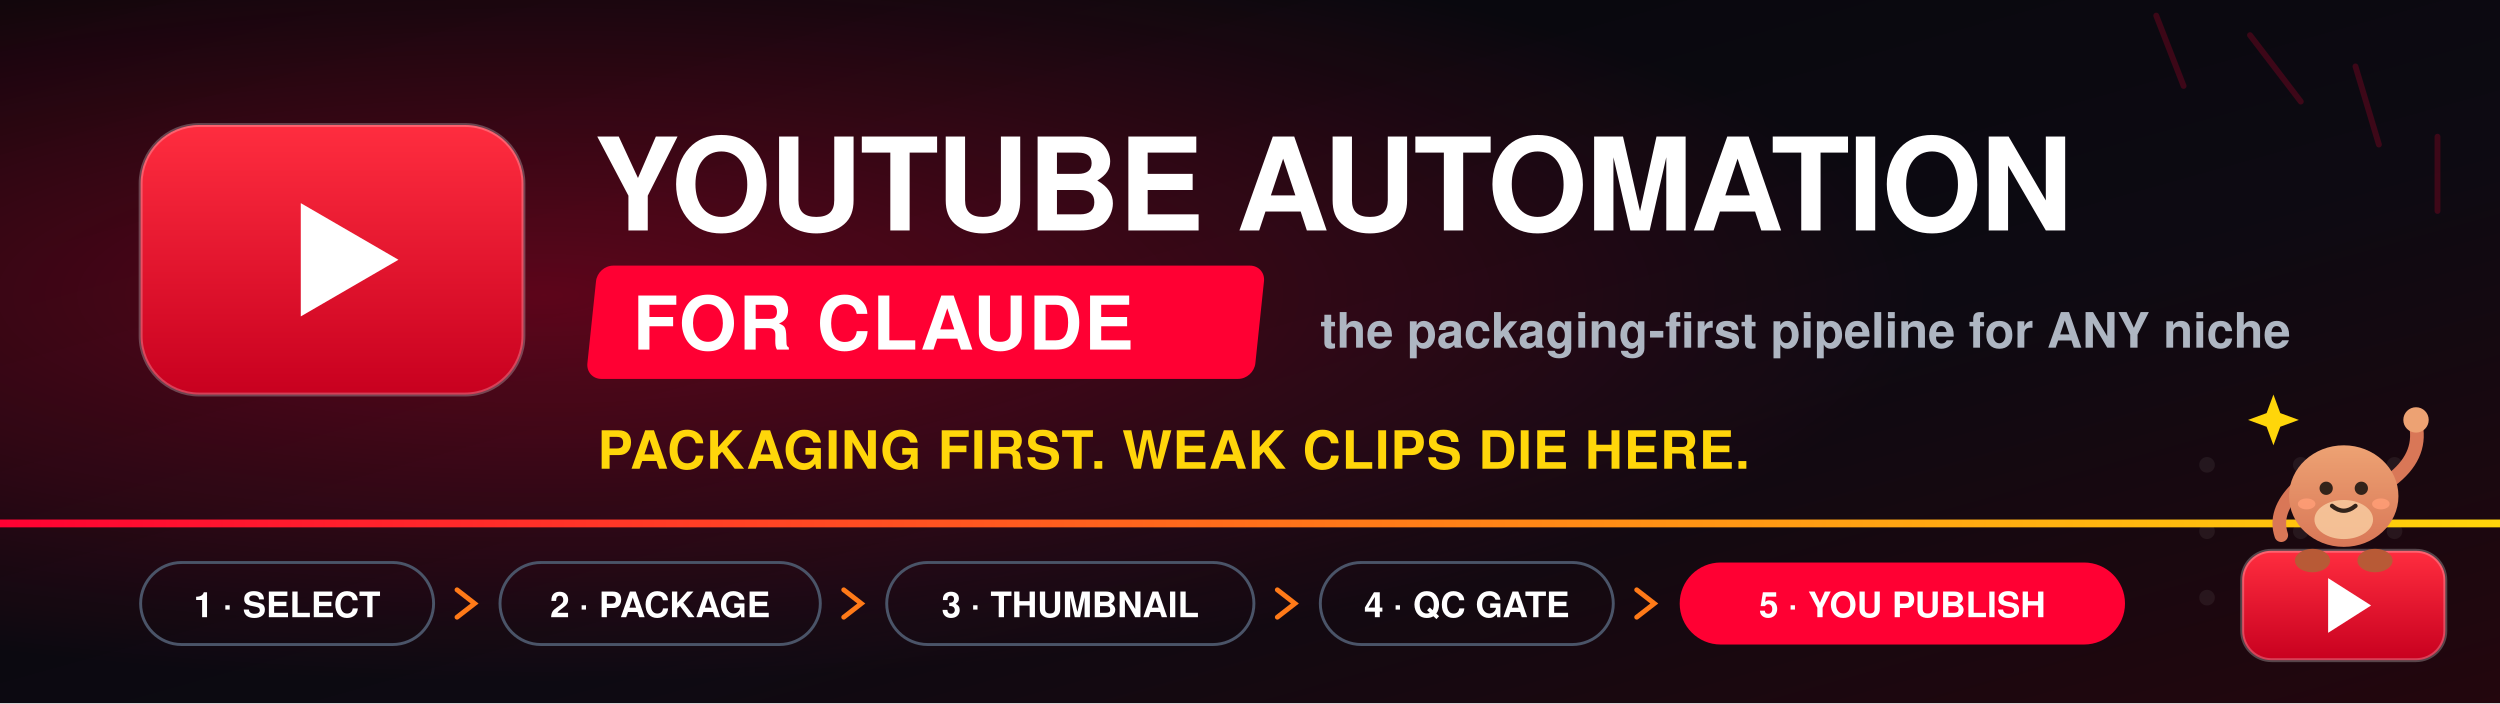
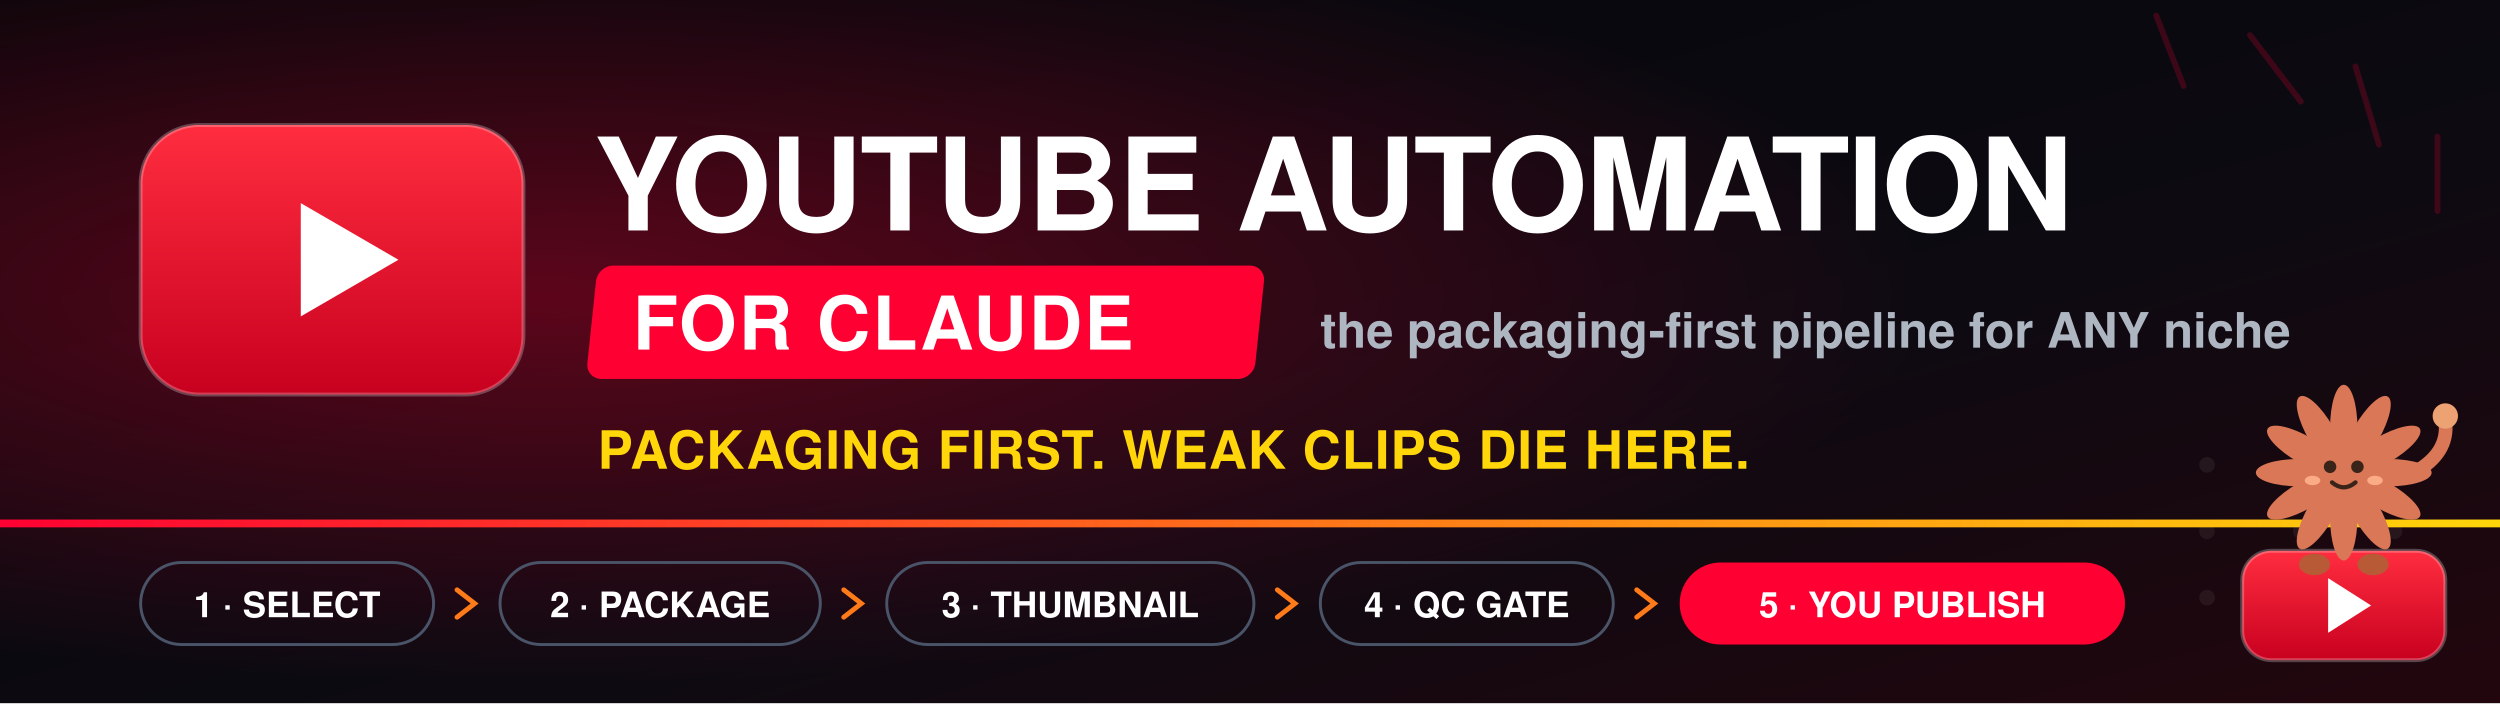
<svg xmlns="http://www.w3.org/2000/svg" width="1280" height="360" viewBox="0 0 1280 360" role="img" aria-label="YouTube Automation for Muse — packaging first. Weak clips die here.">
  <defs>
    <linearGradient id="bg" x1="0" y1="0" x2="1" y2="1">
      <stop offset="0" stop-color="#05060a" />
      <stop offset="0.6" stop-color="#0d0a12" />
      <stop offset="1" stop-color="#23060d" />
    </linearGradient>
    <radialGradient id="glow" cx="0.22" cy="0.42" r="0.55">
      <stop offset="0" stop-color="#ff0033" stop-opacity="0.34" />
      <stop offset="1" stop-color="#ff0033" stop-opacity="0" />
    </radialGradient>
    <linearGradient id="red" x1="0" y1="0" x2="0" y2="1">
      <stop offset="0" stop-color="#ff2d3f" />
      <stop offset="1" stop-color="#c8001f" />
    </linearGradient>
    <linearGradient id="bar" x1="0" y1="0" x2="1" y2="0">
      <stop offset="0" stop-color="#ff0033" />
      <stop offset="0.55" stop-color="#ff7a18" />
      <stop offset="1" stop-color="#ffd60a" />
    </linearGradient>
  </defs>
  <rect width="1280" height="360" fill="url(#bg)" />
  <rect width="1280" height="360" fill="url(#glow)" />
  <g stroke="#ff0033" stroke-width="3" opacity="0.20" stroke-linecap="round">
    <line x1="1152" y1="18" x2="1178" y2="52" />
    <line x1="1206" y1="34" x2="1218" y2="74" />
    <line x1="1104" y1="8" x2="1118" y2="44" />
    <line x1="1248" y1="70" x2="1248" y2="108" />
  </g>
  <g fill="#ffffff" opacity="0.06">
    <circle cx="1130" cy="238" r="4" />
    <circle cx="1178" cy="238" r="4" />
    <circle cx="1226" cy="238" r="4" />
    <circle cx="1130" cy="272" r="4" />
    <circle cx="1178" cy="272" r="4" />
    <circle cx="1226" cy="272" r="4" />
    <circle cx="1130" cy="306" r="4" />
    <circle cx="1178" cy="306" r="4" />
    <circle cx="1226" cy="306" r="4" />
  </g>
  <g transform="translate(72,64)">
    <rect width="196" height="138" rx="30" fill="url(#red)" />
    <rect width="196" height="138" rx="30" fill="none" stroke="#ffffff" stroke-opacity="0.25" stroke-width="2" />
    <path d="M82 40 L132 69 L82 98 Z" fill="#ffffff" />
  </g>
  <text x="304" y="118" font-family="'Arial Black', 'Segoe UI', Helvetica, Arial, sans-serif" font-size="66" font-weight="900" fill="#ffffff" letter-spacing="-1">YOUTUBE AUTOMATION</text>
  <g transform="translate(306,136)">
    <rect width="342" height="58" rx="8" fill="#ff0033" transform="skewX(-6)" />
    <text x="18" y="43" font-family="'Arial Black', 'Segoe UI', Helvetica, Arial, sans-serif" font-size="38" font-weight="900" fill="#ffffff" letter-spacing="1">FOR CLAUDE</text>
  </g>
  <text x="676" y="178" font-family="'Segoe UI', Helvetica, Arial, sans-serif" font-size="25" font-weight="600" fill="#aeb6c2">the packaging-first pipeline for ANY niche</text>
  <text x="306" y="240" font-family="'Arial Black', 'Segoe UI', Helvetica, Arial, sans-serif" font-size="27" font-weight="900" fill="#ffd60a" letter-spacing="0.5">PACKAGING FIRST. WEAK CLIPS DIE HERE.</text>
  <rect x="0" y="266" width="1280" height="4" fill="url(#bar)" />
  <g font-family="'Segoe UI', Helvetica, Arial, sans-serif" font-size="18" font-weight="700">
    <g transform="translate(72,288)">
      <rect width="150" height="42" rx="21" fill="none" stroke="#4a5468" stroke-width="1.5" />
      <text x="75" y="28" text-anchor="middle" fill="#ffffff">1 · SELECT</text>
    </g>
    <path d="M234 302 L243 309 L234 316" fill="none" stroke="#ff7a18" stroke-width="2.5" stroke-linecap="round" />
    <g transform="translate(256,288)">
      <rect width="164" height="42" rx="21" fill="none" stroke="#4a5468" stroke-width="1.5" />
      <text x="82" y="28" text-anchor="middle" fill="#ffffff">2 · PACKAGE</text>
    </g>
    <path d="M432 302 L441 309 L432 316" fill="none" stroke="#ff7a18" stroke-width="2.5" stroke-linecap="round" />
    <g transform="translate(454,288)">
      <rect width="188" height="42" rx="21" fill="none" stroke="#4a5468" stroke-width="1.5" />
      <text x="94" y="28" text-anchor="middle" fill="#ffffff">3 · THUMBNAIL</text>
    </g>
    <path d="M654 302 L663 309 L654 316" fill="none" stroke="#ff7a18" stroke-width="2.5" stroke-linecap="round" />
    <g transform="translate(676,288)">
      <rect width="150" height="42" rx="21" fill="none" stroke="#4a5468" stroke-width="1.5" />
      <text x="75" y="28" text-anchor="middle" fill="#ffffff">4 · QC GATE</text>
    </g>
    <path d="M838 302 L847 309 L838 316" fill="none" stroke="#ff7a18" stroke-width="2.5" stroke-linecap="round" />
    <g transform="translate(860,288)">
      <rect width="228" height="42" rx="21" fill="#ff0033" />
      <text x="114" y="28" text-anchor="middle" fill="#ffffff">5 · YOU PUBLISH</text>
    </g>
  </g>
  <g transform="translate(0,74)">
-     <defs>
-       <linearGradient id="clay" x1="0" y1="0" x2="0" y2="1">
-         <stop offset="0" stop-color="#eda273" />
-         <stop offset="1" stop-color="#d97757" />
-       </linearGradient>
-     </defs>
    <rect x="1148" y="208" width="104" height="56" rx="15" fill="url(#red)" />
    <rect x="1148" y="208" width="104" height="56" rx="15" fill="none" stroke="#ffffff" stroke-opacity="0.25" stroke-width="2" />
    <path d="M1192 222 L1214 236 L1192 250 Z" fill="#ffffff" />
-     <path d="M1224 172 Q1240 160 1237 144" fill="none" stroke="#d97757" stroke-width="7" stroke-linecap="round" />
-     <circle cx="1237" cy="141" r="6.5" fill="#eda273" />
-     <path d="M1176 176 Q1164 188 1168 200" fill="none" stroke="#d97757" stroke-width="7" stroke-linecap="round" />
-     <ellipse cx="1200" cy="180" rx="28" ry="26" fill="url(#clay)" />
-     <ellipse cx="1200" cy="192" rx="15" ry="10" fill="#f6c79b" opacity="0.9" />
-     <ellipse cx="1184" cy="213" rx="9" ry="6" fill="#b85a36" />
-     <ellipse cx="1216" cy="213" rx="9" ry="6" fill="#b85a36" />
-     <circle cx="1191" cy="176" r="3.4" fill="#33231a" />
-     <circle cx="1209" cy="176" r="3.4" fill="#33231a" />
-     <path d="M1194 185 Q1200 190 1206 185" fill="none" stroke="#33231a" stroke-width="2.2" stroke-linecap="round" />
-     <ellipse cx="1181" cy="184" rx="4.5" ry="2.8" fill="#ff9d76" opacity="0.85" />
-     <ellipse cx="1219" cy="184" rx="4.5" ry="2.8" fill="#ff9d76" opacity="0.85" />
-     <path d="M1164 128 L1167.5 137.5 L1177 141 L1167.5 144.5 L1164 154 L1160.5 144.5 L1151 141 L1160.5 137.5 Z" fill="#ffd60a" />
+     <path d="M1236 168 Q1254 158 1252 142" fill="none" stroke="#d97757" stroke-width="7" stroke-linecap="round" />
+     <circle cx="1252" cy="139" r="6.5" fill="#eda273" />
+     <ellipse cx="1200" cy="145" rx="7" ry="22" fill="#d97757" transform="rotate(0 1200 168)" />
+     <ellipse cx="1200" cy="145" rx="7" ry="22" fill="#d97757" transform="rotate(30 1200 168)" />
+     <ellipse cx="1200" cy="145" rx="7" ry="22" fill="#d97757" transform="rotate(60 1200 168)" />
+     <ellipse cx="1200" cy="145" rx="7" ry="22" fill="#d97757" transform="rotate(90 1200 168)" />
+     <ellipse cx="1200" cy="145" rx="7" ry="22" fill="#d97757" transform="rotate(120 1200 168)" />
+     <ellipse cx="1200" cy="145" rx="7" ry="22" fill="#d97757" transform="rotate(150 1200 168)" />
+     <ellipse cx="1200" cy="145" rx="7" ry="22" fill="#d97757" transform="rotate(180 1200 168)" />
+     <ellipse cx="1200" cy="145" rx="7" ry="22" fill="#d97757" transform="rotate(210 1200 168)" />
+     <ellipse cx="1200" cy="145" rx="7" ry="22" fill="#d97757" transform="rotate(240 1200 168)" />
+     <ellipse cx="1200" cy="145" rx="7" ry="22" fill="#d97757" transform="rotate(270 1200 168)" />
+     <ellipse cx="1200" cy="145" rx="7" ry="22" fill="#d97757" transform="rotate(300 1200 168)" />
+     <ellipse cx="1200" cy="145" rx="7" ry="22" fill="#d97757" transform="rotate(330 1200 168)" />
+     <circle cx="1200" cy="168" r="19" fill="#d97757" />
+     <ellipse cx="1185" cy="215" rx="8" ry="5.5" fill="#b85a36" />
+     <ellipse cx="1215" cy="215" rx="8" ry="5.5" fill="#b85a36" />
+     <circle cx="1193" cy="165" r="3.2" fill="#3a2318" />
+     <circle cx="1207" cy="165" r="3.2" fill="#3a2318" />
+     <path d="M1194 173 Q1200 178 1206 173" fill="none" stroke="#3a2318" stroke-width="2.2" stroke-linecap="round" />
+     <ellipse cx="1184" cy="172" rx="4" ry="2.4" fill="#ffb08a" opacity="0.9" />
+     <ellipse cx="1216" cy="172" rx="4" ry="2.4" fill="#ffb08a" opacity="0.9" />
  </g>
</svg>
